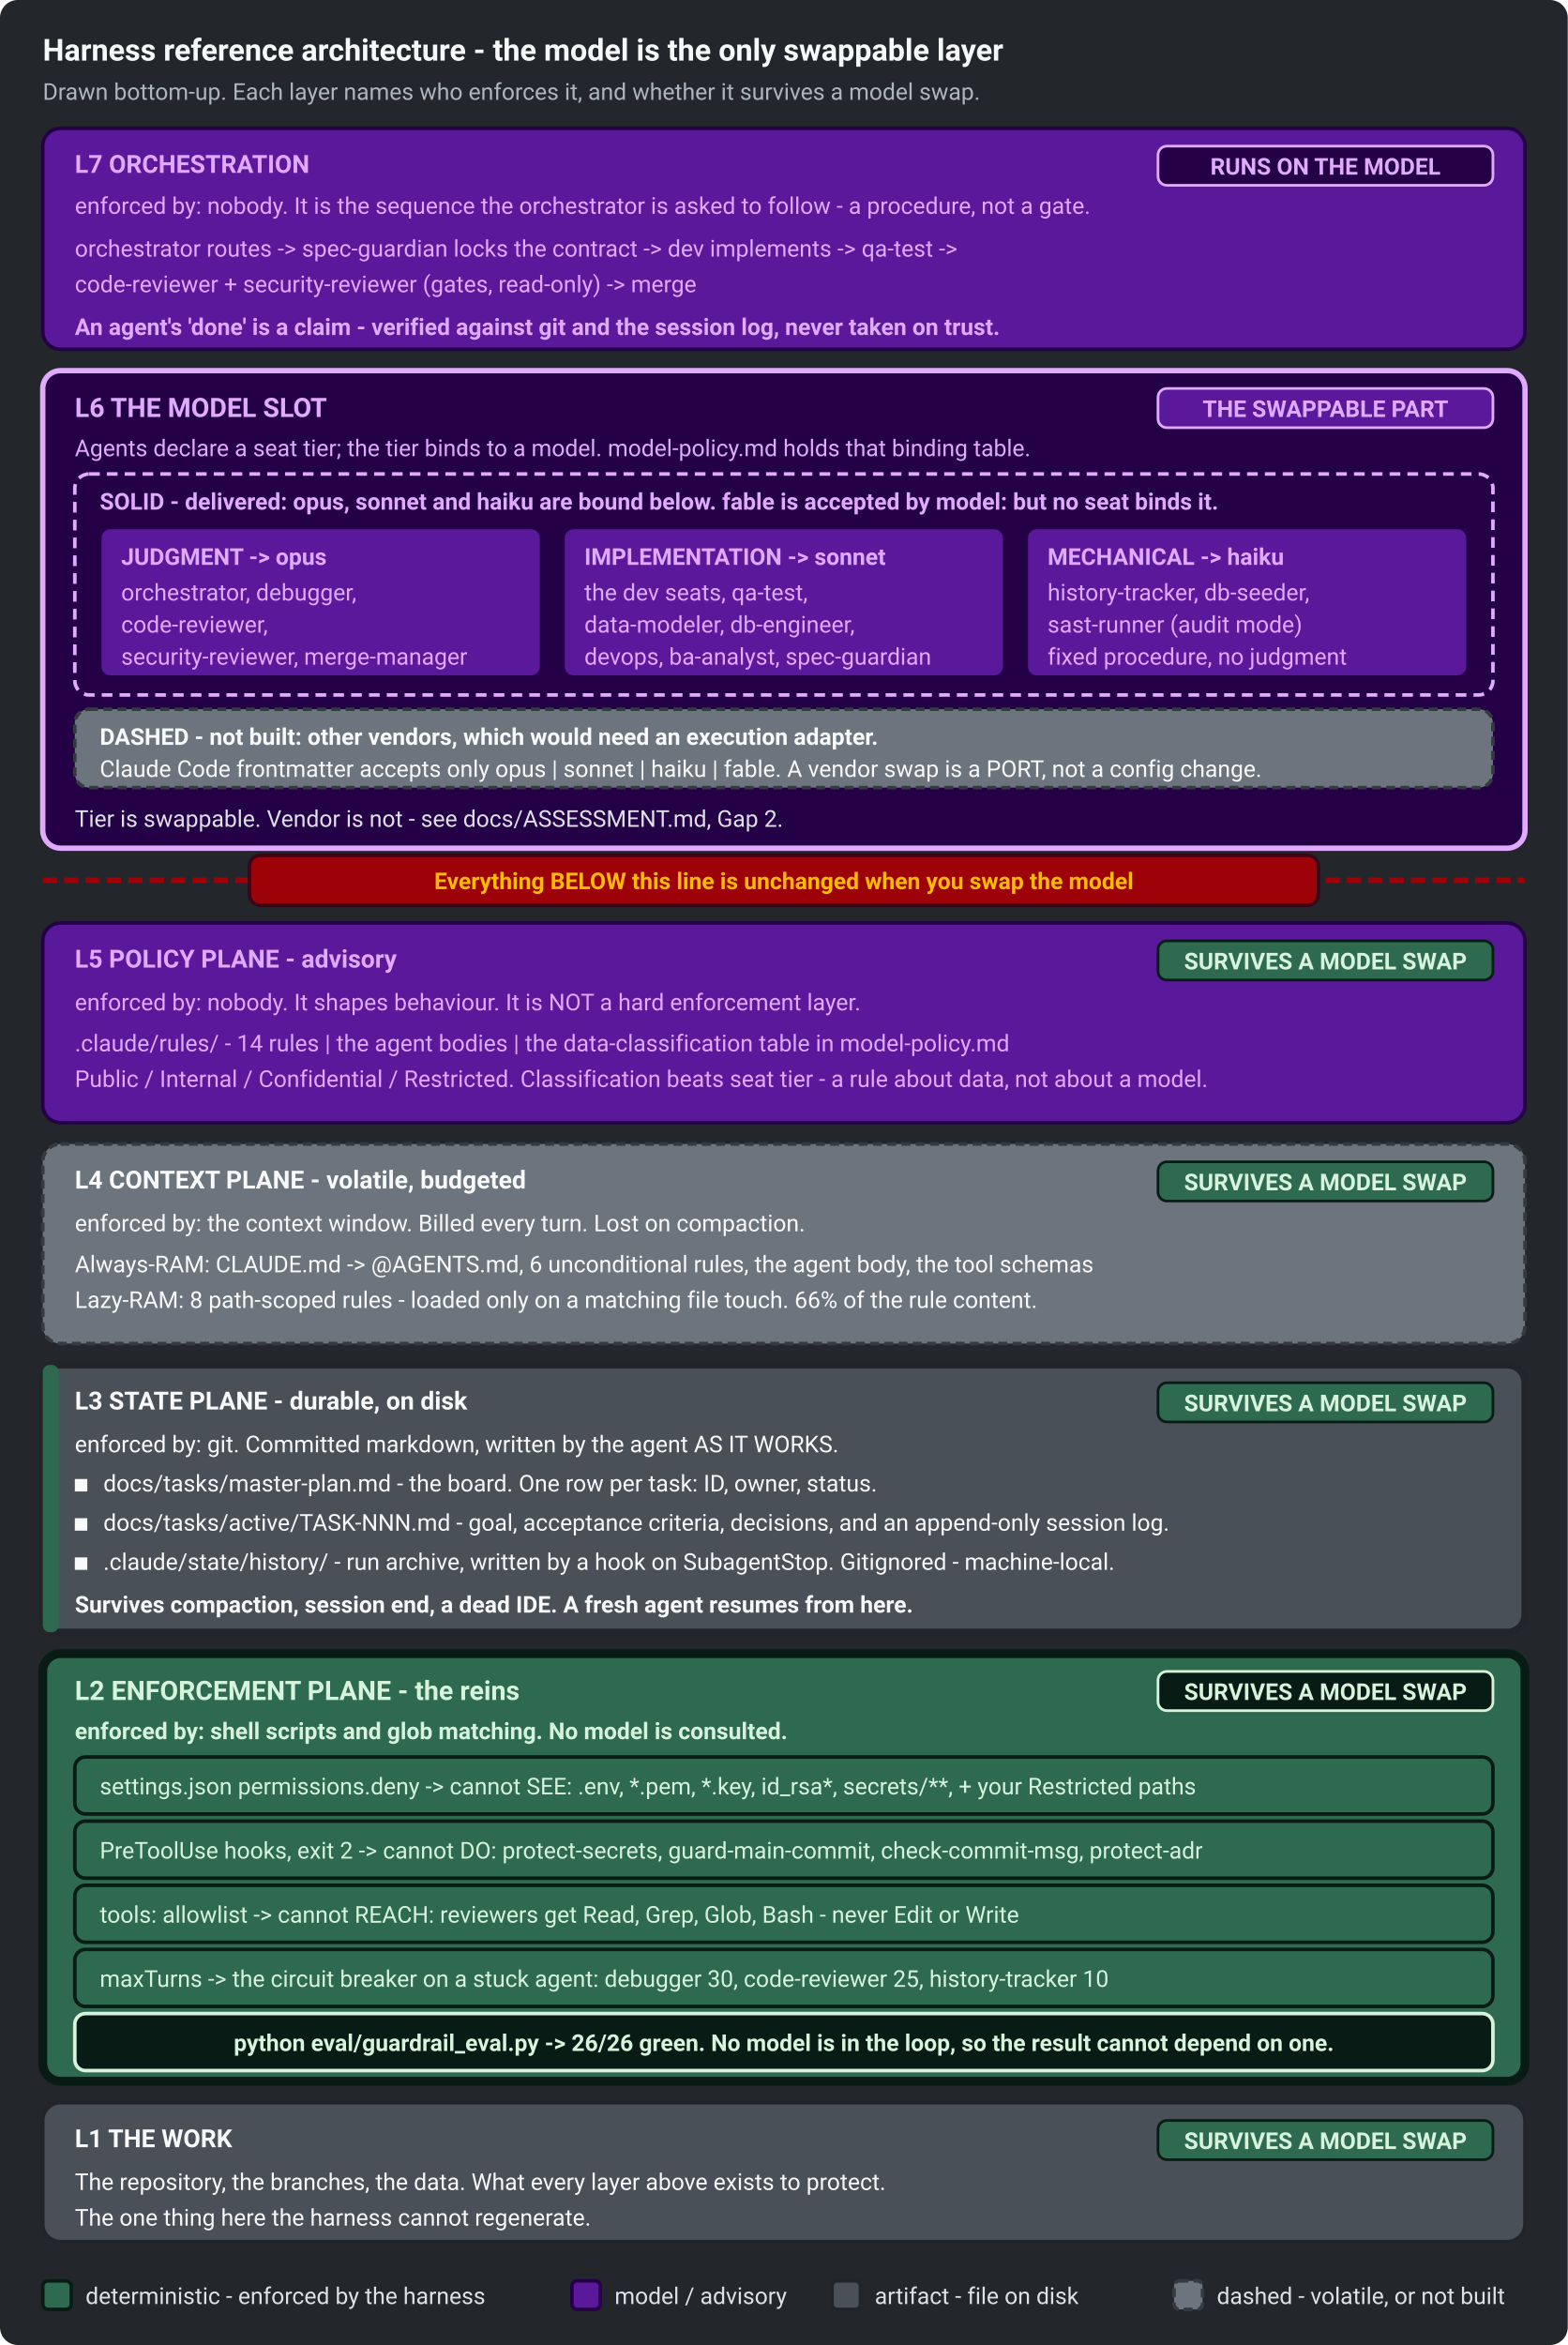
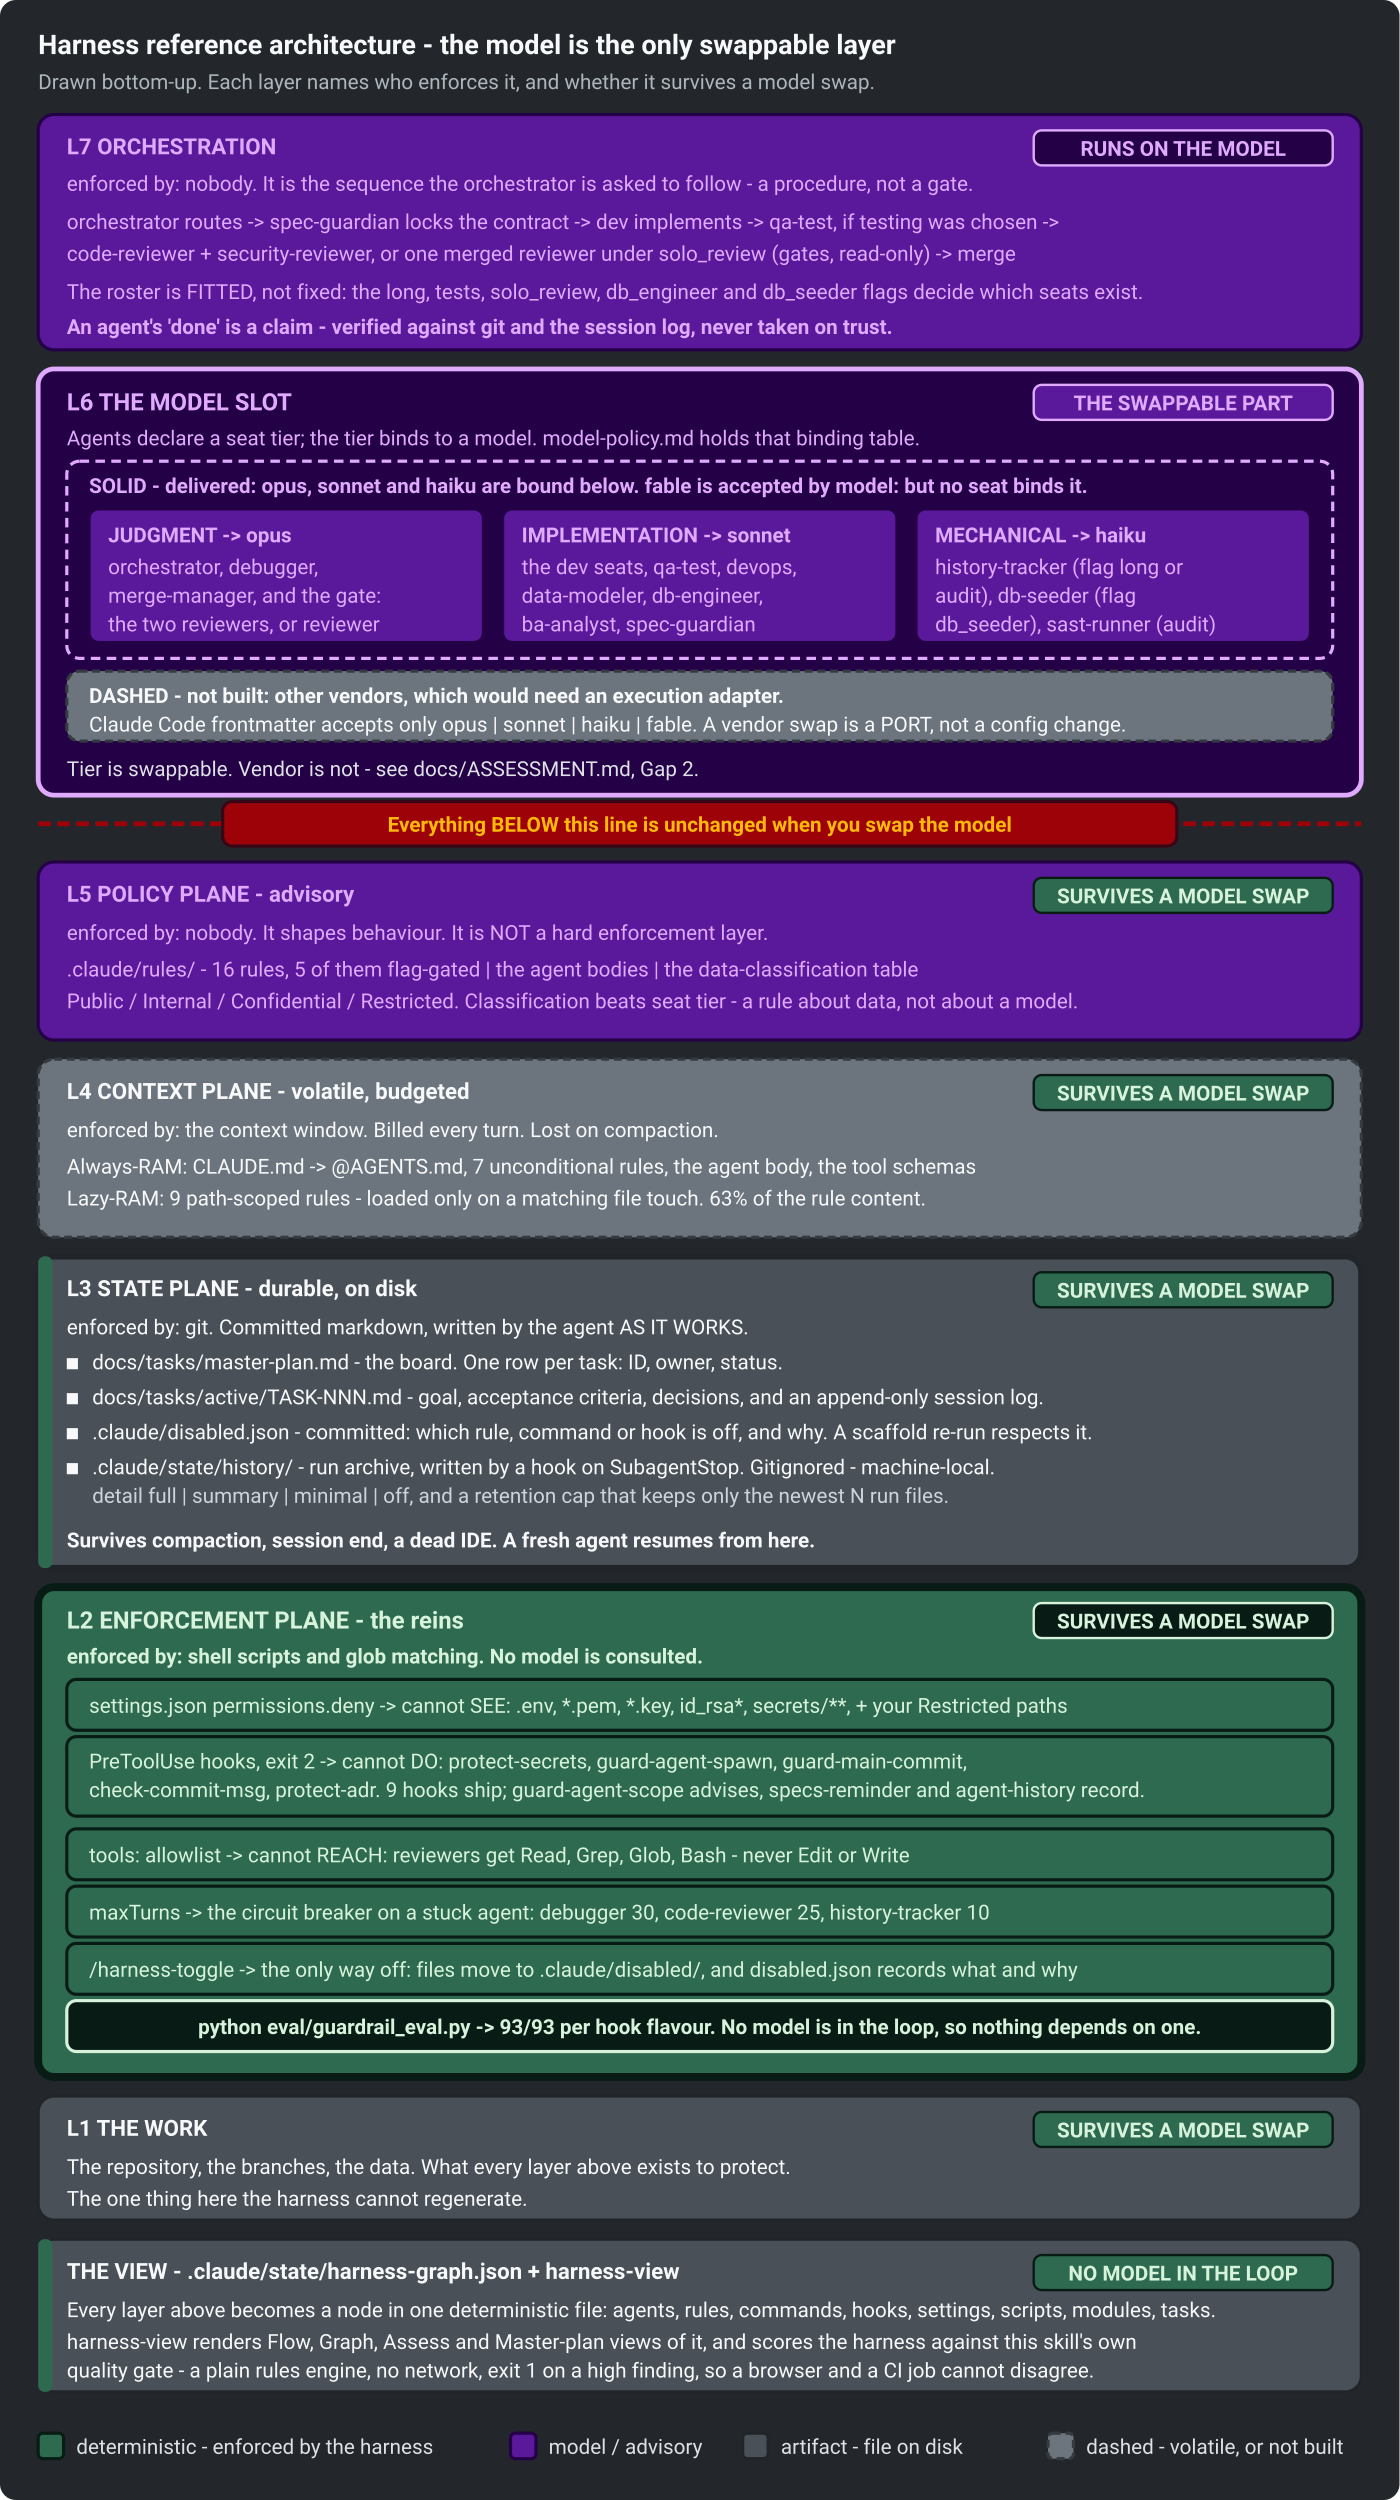
- <svg xmlns="http://www.w3.org/2000/svg" width="880" height="1316" viewBox="0 0 880 1316" role="img" aria-label="Harness reference architecture, drawn bottom-up in seven layers. L1 the work: the repository, branches and data. L2 the enforcement plane, the thickest band: settings.json permissions.deny, PreToolUse hooks exiting 2, the tools allowlist, and maxTurns, all enforced by shell scripts and glob matching with no model consulted, and proven by a 15 out of 15 guardrail eval. L3 the state plane: the master plan board, the task files with their session logs, and the append-only run archive, all durable on disk. L4 the context plane: always-RAM and lazy-RAM, volatile and billed every turn. L5 the policy plane: 14 rules, the agent bodies, and the data-classification table, advisory only. A red boundary line marks that everything below it is unchanged when you swap the model. L6 the model slot: a dashed socket holding the seat-tier bindings, judgment to opus, implementation to sonnet, mechanical to haiku, with a dashed not-built zone for other vendors, and a footnote noting that tier is swappable but vendor is not. L7 orchestration, which runs on the model." font-family="ui-sans-serif, system-ui, -apple-system, Segoe UI, Roboto, sans-serif">
-   <rect x="0" y="0" width="880" height="1316" rx="10" fill="#23272B" />
+ <svg xmlns="http://www.w3.org/2000/svg" width="880" height="1572" viewBox="0 0 880 1572" role="img" aria-labelledby="ha-title ha-desc" font-family="ui-sans-serif, system-ui, -apple-system, Segoe UI, Roboto, sans-serif">
+   <rect x="0" y="0" width="880" height="1572" rx="10" fill="#23272B" />
  <text x="24" y="34" font-size="17" font-weight="700" fill="#F8F9FA">Harness reference architecture - the model is the only swappable layer</text>
  <text x="24" y="56" font-size="13" fill="#ADB5BD">Drawn bottom-up. Each layer names who enforces it, and whether it survives a model swap.</text>
-   <rect x="24" y="72" width="832" height="124" rx="10" fill="#5A189A" stroke="#240046" stroke-width="2" />
+   <rect x="24" y="72" width="832" height="148" rx="10" fill="#5A189A" stroke="#240046" stroke-width="2" />
  <text x="42" y="97" font-size="14" font-weight="700" fill="#E0AAFF">L7   ORCHESTRATION</text>
  <rect x="650" y="82" width="188" height="22" rx="5" fill="#240046" stroke="#E0AAFF" stroke-width="1.5" />
  <text x="744" y="98" font-size="13" font-weight="700" fill="#E0AAFF" text-anchor="middle">RUNS ON THE MODEL</text>
  <text x="42" y="120" font-size="13" fill="#E0AAFF">enforced by: nobody. It is the sequence the orchestrator is asked to follow - a procedure, not a gate.</text>
-   <text x="42" y="144" font-size="13" fill="#E0AAFF">orchestrator routes  -&gt;  spec-guardian locks the contract  -&gt;  dev implements  -&gt;  qa-test  -&gt;</text>
-   <text x="42" y="164" font-size="13" fill="#E0AAFF">code-reviewer + security-reviewer  (gates, read-only)  -&gt;  merge</text>
-   <text x="42" y="188" font-size="13" font-weight="700" fill="#E0AAFF">An agent's 'done' is a claim - verified against git and the session log, never taken on trust.</text>
-   <rect x="24" y="208" width="832" height="268" rx="10" fill="#240046" stroke="#E0AAFF" stroke-width="3" />
-   <text x="42" y="234" font-size="15" font-weight="700" fill="#E0AAFF">L6   THE MODEL SLOT</text>
-   <rect x="650" y="218" width="188" height="22" rx="5" fill="#5A189A" stroke="#E0AAFF" stroke-width="1.5" />
-   <text x="744" y="234" font-size="13" font-weight="700" fill="#E0AAFF" text-anchor="middle">THE SWAPPABLE PART</text>
-   <text x="42" y="256" font-size="13" fill="#E0AAFF">Agents declare a seat tier; the tier binds to a model. model-policy.md holds that binding table.</text>
-   <rect x="42" y="266" width="796" height="124" rx="8" fill="#240046" stroke="#E0AAFF" stroke-width="2" stroke-dasharray="6 4" />
-   <text x="56" y="286" font-size="13" font-weight="700" fill="#E0AAFF">SOLID - delivered: opus, sonnet and haiku are bound below. fable is accepted by model: but no seat binds it.</text>
-   <rect x="56" y="296" width="248" height="84" rx="6" fill="#5A189A" stroke="#240046" stroke-width="2" />
-   <text x="68" y="317" font-size="13" font-weight="700" fill="#E0AAFF">JUDGMENT  -&gt;  opus</text>
-   <text x="68" y="337" font-size="13" fill="#E0AAFF">orchestrator, debugger,</text>
-   <text x="68" y="355" font-size="13" fill="#E0AAFF">code-reviewer,</text>
-   <text x="68" y="373" font-size="13" fill="#E0AAFF">security-reviewer, merge-manager</text>
-   <rect x="316" y="296" width="248" height="84" rx="6" fill="#5A189A" stroke="#240046" stroke-width="2" />
-   <text x="328" y="317" font-size="13" font-weight="700" fill="#E0AAFF">IMPLEMENTATION  -&gt;  sonnet</text>
-   <text x="328" y="337" font-size="13" fill="#E0AAFF">the dev seats, qa-test,</text>
-   <text x="328" y="355" font-size="13" fill="#E0AAFF">data-modeler, db-engineer,</text>
-   <text x="328" y="373" font-size="13" fill="#E0AAFF">devops, ba-analyst, spec-guardian</text>
-   <rect x="576" y="296" width="248" height="84" rx="6" fill="#5A189A" stroke="#240046" stroke-width="2" />
-   <text x="588" y="317" font-size="13" font-weight="700" fill="#E0AAFF">MECHANICAL  -&gt;  haiku</text>
-   <text x="588" y="337" font-size="13" fill="#E0AAFF">history-tracker, db-seeder,</text>
-   <text x="588" y="355" font-size="13" fill="#E0AAFF">sast-runner (audit mode)</text>
-   <text x="588" y="373" font-size="13" fill="#E0AAFF">fixed procedure, no judgment</text>
-   <rect x="42" y="398" width="796" height="44" rx="8" fill="#6C757D" stroke="#343A40" stroke-width="2" stroke-dasharray="5 3" />
-   <text x="56" y="418" font-size="13" font-weight="700" fill="#F8F9FA">DASHED - not built: other vendors, which would need an execution adapter.</text>
-   <text x="56" y="436" font-size="13" fill="#F8F9FA">Claude Code frontmatter accepts only opus | sonnet | haiku | fable. A vendor swap is a PORT, not a config change.</text>
-   <text x="42" y="464" font-size="13" fill="#DEE2E6">Tier is swappable. Vendor is not - see docs/ASSESSMENT.md, Gap 2.</text>
-   <line x1="24" y1="494" x2="856" y2="494" stroke="#9D0208" stroke-width="3" stroke-dasharray="8 4" fill="none" />
-   <rect x="140" y="480" width="600" height="28" rx="6" fill="#9D0208" stroke="#370617" stroke-width="2" />
-   <text x="440" y="499" font-size="13" font-weight="700" fill="#FFBA08" text-anchor="middle">Everything BELOW this line is unchanged when you swap the model</text>
-   <rect x="24" y="518" width="832" height="112" rx="10" fill="#5A189A" stroke="#240046" stroke-width="2" />
-   <text x="42" y="543" font-size="14" font-weight="700" fill="#E0AAFF">L5   POLICY PLANE - advisory</text>
-   <rect x="650" y="528" width="188" height="22" rx="5" fill="#2D6A4F" stroke="#081C15" stroke-width="1.5" />
-   <text x="744" y="544" font-size="13" font-weight="700" fill="#D8F3DC" text-anchor="middle">SURVIVES A MODEL SWAP</text>
-   <text x="42" y="567" font-size="13" fill="#E0AAFF">enforced by: nobody. It shapes behaviour. It is NOT a hard enforcement layer.</text>
-   <text x="42" y="590" font-size="13" fill="#E0AAFF">.claude/rules/ - 14 rules   |   the agent bodies   |   the data-classification table in model-policy.md</text>
-   <text x="42" y="610" font-size="13" fill="#E0AAFF">Public / Internal / Confidential / Restricted. Classification beats seat tier - a rule about data, not about a model.</text>
-   <rect x="24" y="642" width="832" height="112" rx="10" fill="#6C757D" stroke="#343A40" stroke-width="2" stroke-dasharray="5 3" />
-   <text x="42" y="667" font-size="14" font-weight="700" fill="#F8F9FA">L4   CONTEXT PLANE - volatile, budgeted</text>
-   <rect x="650" y="652" width="188" height="22" rx="5" fill="#2D6A4F" stroke="#081C15" stroke-width="1.5" />
-   <text x="744" y="668" font-size="13" font-weight="700" fill="#D8F3DC" text-anchor="middle">SURVIVES A MODEL SWAP</text>
-   <text x="42" y="691" font-size="13" fill="#F8F9FA">enforced by: the context window. Billed every turn. Lost on compaction.</text>
-   <text x="42" y="714" font-size="13" fill="#F8F9FA">Always-RAM:   CLAUDE.md -&gt; @AGENTS.md,  6 unconditional rules,  the agent body,  the tool schemas</text>
-   <text x="42" y="734" font-size="13" fill="#F8F9FA">Lazy-RAM:      8 path-scoped rules - loaded only on a matching file touch.  66% of the rule content.</text>
-   <rect x="24" y="766" width="832" height="150" rx="10" fill="#495057" stroke="#212529" stroke-width="4" />
-   <rect x="24" y="766" width="9" height="150" rx="4" fill="#2D6A4F" />
-   <text x="42" y="791" font-size="14" font-weight="700" fill="#F8F9FA">L3   STATE PLANE - durable, on disk</text>
-   <rect x="650" y="776" width="188" height="22" rx="5" fill="#2D6A4F" stroke="#081C15" stroke-width="1.5" />
-   <text x="744" y="792" font-size="13" font-weight="700" fill="#D8F3DC" text-anchor="middle">SURVIVES A MODEL SWAP</text>
-   <text x="42" y="815" font-size="13" fill="#F8F9FA">enforced by: git. Committed markdown, written by the agent AS IT WORKS.</text>
-   <rect x="42" y="830" width="7" height="7" fill="#F8F9FA" />
-   <text x="58" y="837" font-size="13" fill="#F8F9FA">docs/tasks/master-plan.md   -   the board. One row per task: ID, owner, status.</text>
-   <rect x="42" y="852" width="7" height="7" fill="#F8F9FA" />
-   <text x="58" y="859" font-size="13" fill="#F8F9FA">docs/tasks/active/TASK-NNN.md   -   goal, acceptance criteria, decisions, and an append-only session log.</text>
-   <rect x="42" y="874" width="7" height="7" fill="#F8F9FA" />
-   <text x="58" y="881" font-size="13" fill="#F8F9FA">.claude/state/history/   -   run archive, written by a hook on SubagentStop. Gitignored - machine-local.</text>
-   <text x="42" y="905" font-size="13" font-weight="700" fill="#F8F9FA">Survives compaction, session end, a dead IDE. A fresh agent resumes from here.</text>
-   <rect x="24" y="928" width="832" height="240" rx="10" fill="#2D6A4F" stroke="#081C15" stroke-width="5" />
-   <text x="42" y="954" font-size="15" font-weight="700" fill="#D8F3DC">L2   ENFORCEMENT PLANE - the reins</text>
-   <rect x="650" y="938" width="188" height="22" rx="5" fill="#081C15" stroke="#D8F3DC" stroke-width="1.5" />
-   <text x="744" y="954" font-size="13" font-weight="700" fill="#D8F3DC" text-anchor="middle">SURVIVES A MODEL SWAP</text>
-   <text x="42" y="976" font-size="13" font-weight="700" fill="#D8F3DC">enforced by: shell scripts and glob matching. No model is consulted.</text>
-   <rect x="42" y="986" width="796" height="32" rx="6" fill="#2D6A4F" stroke="#081C15" stroke-width="2" />
-   <text x="56" y="1007" font-size="13" fill="#D8F3DC">settings.json permissions.deny  -&gt;  cannot SEE:  .env, *.pem, *.key, id_rsa*, secrets/**, + your Restricted paths</text>
-   <rect x="42" y="1022" width="796" height="32" rx="6" fill="#2D6A4F" stroke="#081C15" stroke-width="2" />
-   <text x="56" y="1043" font-size="13" fill="#D8F3DC">PreToolUse hooks, exit 2  -&gt;  cannot DO:  protect-secrets, guard-main-commit, check-commit-msg, protect-adr</text>
-   <rect x="42" y="1058" width="796" height="32" rx="6" fill="#2D6A4F" stroke="#081C15" stroke-width="2" />
-   <text x="56" y="1079" font-size="13" fill="#D8F3DC">tools: allowlist  -&gt;  cannot REACH:  reviewers get Read, Grep, Glob, Bash - never Edit or Write</text>
-   <rect x="42" y="1094" width="796" height="32" rx="6" fill="#2D6A4F" stroke="#081C15" stroke-width="2" />
-   <text x="56" y="1115" font-size="13" fill="#D8F3DC">maxTurns  -&gt;  the circuit breaker on a stuck agent:  debugger 30, code-reviewer 25, history-tracker 10</text>
-   <rect x="42" y="1130" width="796" height="32" rx="6" fill="#081C15" stroke="#D8F3DC" stroke-width="2" />
-   <text x="440" y="1151" font-size="13" font-weight="700" fill="#D8F3DC" text-anchor="middle">python eval/guardrail_eval.py  -&gt;  26/26 green. No model is in the loop, so the result cannot depend on one.</text>
-   <rect x="24" y="1180" width="832" height="78" rx="10" fill="#495057" stroke="#212529" stroke-width="2" />
-   <text x="42" y="1205" font-size="14" font-weight="700" fill="#F8F9FA">L1   THE WORK</text>
-   <rect x="650" y="1190" width="188" height="22" rx="5" fill="#2D6A4F" stroke="#081C15" stroke-width="1.5" />
-   <text x="744" y="1206" font-size="13" font-weight="700" fill="#D8F3DC" text-anchor="middle">SURVIVES A MODEL SWAP</text>
-   <text x="42" y="1229" font-size="13" fill="#F8F9FA">The repository, the branches, the data. What every layer above exists to protect.</text>
-   <text x="42" y="1249" font-size="13" fill="#F8F9FA">The one thing here the harness cannot regenerate.</text>
-   <rect x="24" y="1280" width="16" height="16" rx="3" fill="#2D6A4F" stroke="#081C15" stroke-width="2" />
-   <text x="48" y="1293" font-size="13" fill="#DEE2E6">deterministic - enforced by the harness</text>
-   <rect x="321" y="1280" width="16" height="16" rx="3" fill="#5A189A" stroke="#240046" stroke-width="2" />
-   <text x="345" y="1293" font-size="13" fill="#DEE2E6">model / advisory</text>
-   <rect x="467" y="1280" width="16" height="16" rx="3" fill="#495057" stroke="#212529" stroke-width="2" />
-   <text x="491" y="1293" font-size="13" fill="#DEE2E6">artifact - file on disk</text>
-   <rect x="659" y="1280" width="16" height="16" rx="3" fill="#6C757D" stroke="#343A40" stroke-width="2" stroke-dasharray="5 3" />
-   <text x="683" y="1293" font-size="13" fill="#DEE2E6">dashed - volatile, or not built</text>
+   <text x="42" y="144" font-size="13" fill="#E0AAFF">orchestrator routes  -&gt;  spec-guardian locks the contract  -&gt;  dev implements  -&gt;  qa-test, if testing was chosen  -&gt;</text>
+   <text x="42" y="164" font-size="13" fill="#E0AAFF">code-reviewer + security-reviewer, or one merged reviewer under solo_review  (gates, read-only)  -&gt;  merge</text>
+   <text x="42" y="188" font-size="13" fill="#E0AAFF">The roster is FITTED, not fixed: the long, tests, solo_review, db_engineer and db_seeder flags decide which seats exist.</text>
+   <text x="42" y="210" font-size="13" font-weight="700" fill="#E0AAFF">An agent's 'done' is a claim - verified against git and the session log, never taken on trust.</text>
+   <rect x="24" y="232" width="832" height="268" rx="10" fill="#240046" stroke="#E0AAFF" stroke-width="3" />
+   <text x="42" y="258" font-size="15" font-weight="700" fill="#E0AAFF">L6   THE MODEL SLOT</text>
+   <rect x="650" y="242" width="188" height="22" rx="5" fill="#5A189A" stroke="#E0AAFF" stroke-width="1.5" />
+   <text x="744" y="258" font-size="13" font-weight="700" fill="#E0AAFF" text-anchor="middle">THE SWAPPABLE PART</text>
+   <text x="42" y="280" font-size="13" fill="#E0AAFF">Agents declare a seat tier; the tier binds to a model. model-policy.md holds that binding table.</text>
+   <rect x="42" y="290" width="796" height="124" rx="8" fill="#240046" stroke="#E0AAFF" stroke-width="2" stroke-dasharray="6 4" />
+   <text x="56" y="310" font-size="13" font-weight="700" fill="#E0AAFF">SOLID - delivered: opus, sonnet and haiku are bound below. fable is accepted by model: but no seat binds it.</text>
+   <rect x="56" y="320" width="248" height="84" rx="6" fill="#5A189A" stroke="#240046" stroke-width="2" />
+   <text x="68" y="341" font-size="13" font-weight="700" fill="#E0AAFF">JUDGMENT  -&gt;  opus</text>
+   <text x="68" y="361" font-size="13" fill="#E0AAFF">orchestrator, debugger,</text>
+   <text x="68" y="379" font-size="13" fill="#E0AAFF">merge-manager, and the gate:</text>
+   <text x="68" y="397" font-size="13" fill="#E0AAFF">the two reviewers, or reviewer</text>
+   <rect x="316" y="320" width="248" height="84" rx="6" fill="#5A189A" stroke="#240046" stroke-width="2" />
+   <text x="328" y="341" font-size="13" font-weight="700" fill="#E0AAFF">IMPLEMENTATION  -&gt;  sonnet</text>
+   <text x="328" y="361" font-size="13" fill="#E0AAFF">the dev seats, qa-test, devops,</text>
+   <text x="328" y="379" font-size="13" fill="#E0AAFF">data-modeler, db-engineer,</text>
+   <text x="328" y="397" font-size="13" fill="#E0AAFF">ba-analyst, spec-guardian</text>
+   <rect x="576" y="320" width="248" height="84" rx="6" fill="#5A189A" stroke="#240046" stroke-width="2" />
+   <text x="588" y="341" font-size="13" font-weight="700" fill="#E0AAFF">MECHANICAL  -&gt;  haiku</text>
+   <text x="588" y="361" font-size="13" fill="#E0AAFF">history-tracker (flag long or</text>
+   <text x="588" y="379" font-size="13" fill="#E0AAFF">audit), db-seeder (flag</text>
+   <text x="588" y="397" font-size="13" fill="#E0AAFF">db_seeder), sast-runner (audit)</text>
+   <rect x="42" y="422" width="796" height="44" rx="8" fill="#6C757D" stroke="#343A40" stroke-width="2" stroke-dasharray="5 3" />
+   <text x="56" y="442" font-size="13" font-weight="700" fill="#F8F9FA">DASHED - not built: other vendors, which would need an execution adapter.</text>
+   <text x="56" y="460" font-size="13" fill="#F8F9FA">Claude Code frontmatter accepts only opus | sonnet | haiku | fable. A vendor swap is a PORT, not a config change.</text>
+   <text x="42" y="488" font-size="13" fill="#DEE2E6">Tier is swappable. Vendor is not - see docs/ASSESSMENT.md, Gap 2.</text>
+   <line x1="24" y1="518" x2="856" y2="518" stroke="#9D0208" stroke-width="3" stroke-dasharray="8 4" fill="none" />
+   <rect x="140" y="504" width="600" height="28" rx="6" fill="#9D0208" stroke="#370617" stroke-width="2" />
+   <text x="440" y="523" font-size="13" font-weight="700" fill="#FFBA08" text-anchor="middle">Everything BELOW this line is unchanged when you swap the model</text>
+   <rect x="24" y="542" width="832" height="112" rx="10" fill="#5A189A" stroke="#240046" stroke-width="2" />
+   <text x="42" y="567" font-size="14" font-weight="700" fill="#E0AAFF">L5   POLICY PLANE - advisory</text>
+   <rect x="650" y="552" width="188" height="22" rx="5" fill="#2D6A4F" stroke="#081C15" stroke-width="1.5" />
+   <text x="744" y="568" font-size="13" font-weight="700" fill="#D8F3DC" text-anchor="middle">SURVIVES A MODEL SWAP</text>
+   <text x="42" y="591" font-size="13" fill="#E0AAFF">enforced by: nobody. It shapes behaviour. It is NOT a hard enforcement layer.</text>
+   <text x="42" y="614" font-size="13" fill="#E0AAFF">.claude/rules/ - 16 rules, 5 of them flag-gated   |   the agent bodies   |   the data-classification table</text>
+   <text x="42" y="634" font-size="13" fill="#E0AAFF">Public / Internal / Confidential / Restricted. Classification beats seat tier - a rule about data, not about a model.</text>
+   <rect x="24" y="666" width="832" height="112" rx="10" fill="#6C757D" stroke="#343A40" stroke-width="2" stroke-dasharray="5 3" />
+   <text x="42" y="691" font-size="14" font-weight="700" fill="#F8F9FA">L4   CONTEXT PLANE - volatile, budgeted</text>
+   <rect x="650" y="676" width="188" height="22" rx="5" fill="#2D6A4F" stroke="#081C15" stroke-width="1.5" />
+   <text x="744" y="692" font-size="13" font-weight="700" fill="#D8F3DC" text-anchor="middle">SURVIVES A MODEL SWAP</text>
+   <text x="42" y="715" font-size="13" fill="#F8F9FA">enforced by: the context window. Billed every turn. Lost on compaction.</text>
+   <text x="42" y="738" font-size="13" fill="#F8F9FA">Always-RAM:   CLAUDE.md -&gt; @AGENTS.md,  7 unconditional rules,  the agent body,  the tool schemas</text>
+   <text x="42" y="758" font-size="13" fill="#F8F9FA">Lazy-RAM:      9 path-scoped rules - loaded only on a matching file touch.  63% of the rule content.</text>
+   <rect x="24" y="790" width="832" height="196" rx="10" fill="#495057" stroke="#212529" stroke-width="4" />
+   <rect x="24" y="790" width="9" height="196" rx="4" fill="#2D6A4F" />
+   <text x="42" y="815" font-size="14" font-weight="700" fill="#F8F9FA">L3   STATE PLANE - durable, on disk</text>
+   <rect x="650" y="800" width="188" height="22" rx="5" fill="#2D6A4F" stroke="#081C15" stroke-width="1.5" />
+   <text x="744" y="816" font-size="13" font-weight="700" fill="#D8F3DC" text-anchor="middle">SURVIVES A MODEL SWAP</text>
+   <text x="42" y="839" font-size="13" fill="#F8F9FA">enforced by: git. Committed markdown, written by the agent AS IT WORKS.</text>
+   <rect x="42" y="854" width="7" height="7" fill="#F8F9FA" />
+   <text x="58" y="861" font-size="13" fill="#F8F9FA">docs/tasks/master-plan.md   -   the board. One row per task: ID, owner, status.</text>
+   <rect x="42" y="876" width="7" height="7" fill="#F8F9FA" />
+   <text x="58" y="883" font-size="13" fill="#F8F9FA">docs/tasks/active/TASK-NNN.md   -   goal, acceptance criteria, decisions, and an append-only session log.</text>
+   <rect x="42" y="898" width="7" height="7" fill="#F8F9FA" />
+   <text x="58" y="905" font-size="13" fill="#F8F9FA">.claude/disabled.json   -   committed: which rule, command or hook is off, and why. A scaffold re-run respects it.</text>
+   <rect x="42" y="920" width="7" height="7" fill="#F8F9FA" />
+   <text x="58" y="927" font-size="13" fill="#F8F9FA">.claude/state/history/   -   run archive, written by a hook on SubagentStop. Gitignored - machine-local.</text>
+   <text x="58" y="945" font-size="13" fill="#CED4DA">detail full | summary | minimal | off, and a retention cap that keeps only the newest N run files.</text>
+   <text x="42" y="973" font-size="13" font-weight="700" fill="#F8F9FA">Survives compaction, session end, a dead IDE. A fresh agent resumes from here.</text>
+   <rect x="24" y="998" width="832" height="308" rx="10" fill="#2D6A4F" stroke="#081C15" stroke-width="5" />
+   <text x="42" y="1024" font-size="15" font-weight="700" fill="#D8F3DC">L2   ENFORCEMENT PLANE - the reins</text>
+   <rect x="650" y="1008" width="188" height="22" rx="5" fill="#081C15" stroke="#D8F3DC" stroke-width="1.5" />
+   <text x="744" y="1024" font-size="13" font-weight="700" fill="#D8F3DC" text-anchor="middle">SURVIVES A MODEL SWAP</text>
+   <text x="42" y="1046" font-size="13" font-weight="700" fill="#D8F3DC">enforced by: shell scripts and glob matching. No model is consulted.</text>
+   <rect x="42" y="1056" width="796" height="32" rx="6" fill="#2D6A4F" stroke="#081C15" stroke-width="2" />
+   <text x="56" y="1077" font-size="13" fill="#D8F3DC">settings.json permissions.deny  -&gt;  cannot SEE:  .env, *.pem, *.key, id_rsa*, secrets/**, + your Restricted paths</text>
+   <rect x="42" y="1092" width="796" height="50" rx="6" fill="#2D6A4F" stroke="#081C15" stroke-width="2" />
+   <text x="56" y="1112" font-size="13" fill="#D8F3DC">PreToolUse hooks, exit 2  -&gt;  cannot DO:  protect-secrets, guard-agent-spawn, guard-main-commit,</text>
+   <text x="56" y="1130" font-size="13" fill="#D8F3DC">check-commit-msg, protect-adr. 9 hooks ship; guard-agent-scope advises, specs-reminder and agent-history record.</text>
+   <rect x="42" y="1150" width="796" height="32" rx="6" fill="#2D6A4F" stroke="#081C15" stroke-width="2" />
+   <text x="56" y="1171" font-size="13" fill="#D8F3DC">tools: allowlist  -&gt;  cannot REACH:  reviewers get Read, Grep, Glob, Bash - never Edit or Write</text>
+   <rect x="42" y="1186" width="796" height="32" rx="6" fill="#2D6A4F" stroke="#081C15" stroke-width="2" />
+   <text x="56" y="1207" font-size="13" fill="#D8F3DC">maxTurns  -&gt;  the circuit breaker on a stuck agent:  debugger 30, code-reviewer 25, history-tracker 10</text>
+   <rect x="42" y="1222" width="796" height="32" rx="6" fill="#2D6A4F" stroke="#081C15" stroke-width="2" />
+   <text x="56" y="1243" font-size="13" fill="#D8F3DC">/harness-toggle  -&gt;  the only way off: files move to .claude/disabled/, and disabled.json records what and why</text>
+   <rect x="42" y="1258" width="796" height="32" rx="6" fill="#081C15" stroke="#D8F3DC" stroke-width="2" />
+   <text x="440" y="1279" font-size="13" font-weight="700" fill="#D8F3DC" text-anchor="middle">python eval/guardrail_eval.py  -&gt;  93/93 per hook flavour. No model is in the loop, so nothing depends on one.</text>
+   <rect x="24" y="1318" width="832" height="78" rx="10" fill="#495057" stroke="#212529" stroke-width="2" />
+   <text x="42" y="1343" font-size="14" font-weight="700" fill="#F8F9FA">L1   THE WORK</text>
+   <rect x="650" y="1328" width="188" height="22" rx="5" fill="#2D6A4F" stroke="#081C15" stroke-width="1.5" />
+   <text x="744" y="1344" font-size="13" font-weight="700" fill="#D8F3DC" text-anchor="middle">SURVIVES A MODEL SWAP</text>
+   <text x="42" y="1367" font-size="13" fill="#F8F9FA">The repository, the branches, the data. What every layer above exists to protect.</text>
+   <text x="42" y="1387" font-size="13" fill="#F8F9FA">The one thing here the harness cannot regenerate.</text>
+   <rect x="24" y="1408" width="832" height="96" rx="10" fill="#495057" stroke="#212529" stroke-width="2" />
+   <rect x="24" y="1408" width="9" height="96" rx="4" fill="#2D6A4F" />
+   <text x="42" y="1433" font-size="14" font-weight="700" fill="#F8F9FA">THE VIEW   -   .claude/state/harness-graph.json   +   harness-view</text>
+   <rect x="650" y="1418" width="188" height="22" rx="5" fill="#2D6A4F" stroke="#081C15" stroke-width="1.5" />
+   <text x="744" y="1434" font-size="13" font-weight="700" fill="#D8F3DC" text-anchor="middle">NO MODEL IN THE LOOP</text>
+   <text x="42" y="1457" font-size="13" fill="#F8F9FA">Every layer above becomes a node in one deterministic file: agents, rules, commands, hooks, settings, scripts, modules, tasks.</text>
+   <text x="42" y="1477" font-size="13" fill="#F8F9FA">harness-view renders Flow, Graph, Assess and Master-plan views of it, and scores the harness against this skill's own</text>
+   <text x="42" y="1495" font-size="13" fill="#F8F9FA">quality gate - a plain rules engine, no network, exit 1 on a high finding, so a browser and a CI job cannot disagree.</text>
+   <rect x="24" y="1530" width="16" height="16" rx="3" fill="#2D6A4F" stroke="#081C15" stroke-width="2" />
+   <text x="48" y="1543" font-size="13" fill="#DEE2E6">deterministic - enforced by the harness</text>
+   <rect x="321" y="1530" width="16" height="16" rx="3" fill="#5A189A" stroke="#240046" stroke-width="2" />
+   <text x="345" y="1543" font-size="13" fill="#DEE2E6">model / advisory</text>
+   <rect x="467" y="1530" width="16" height="16" rx="3" fill="#495057" stroke="#212529" stroke-width="2" />
+   <text x="491" y="1543" font-size="13" fill="#DEE2E6">artifact - file on disk</text>
+   <rect x="659" y="1530" width="16" height="16" rx="3" fill="#6C757D" stroke="#343A40" stroke-width="2" stroke-dasharray="5 3" />
+   <text x="683" y="1543" font-size="13" fill="#DEE2E6">dashed - volatile, or not built</text>
</svg>
